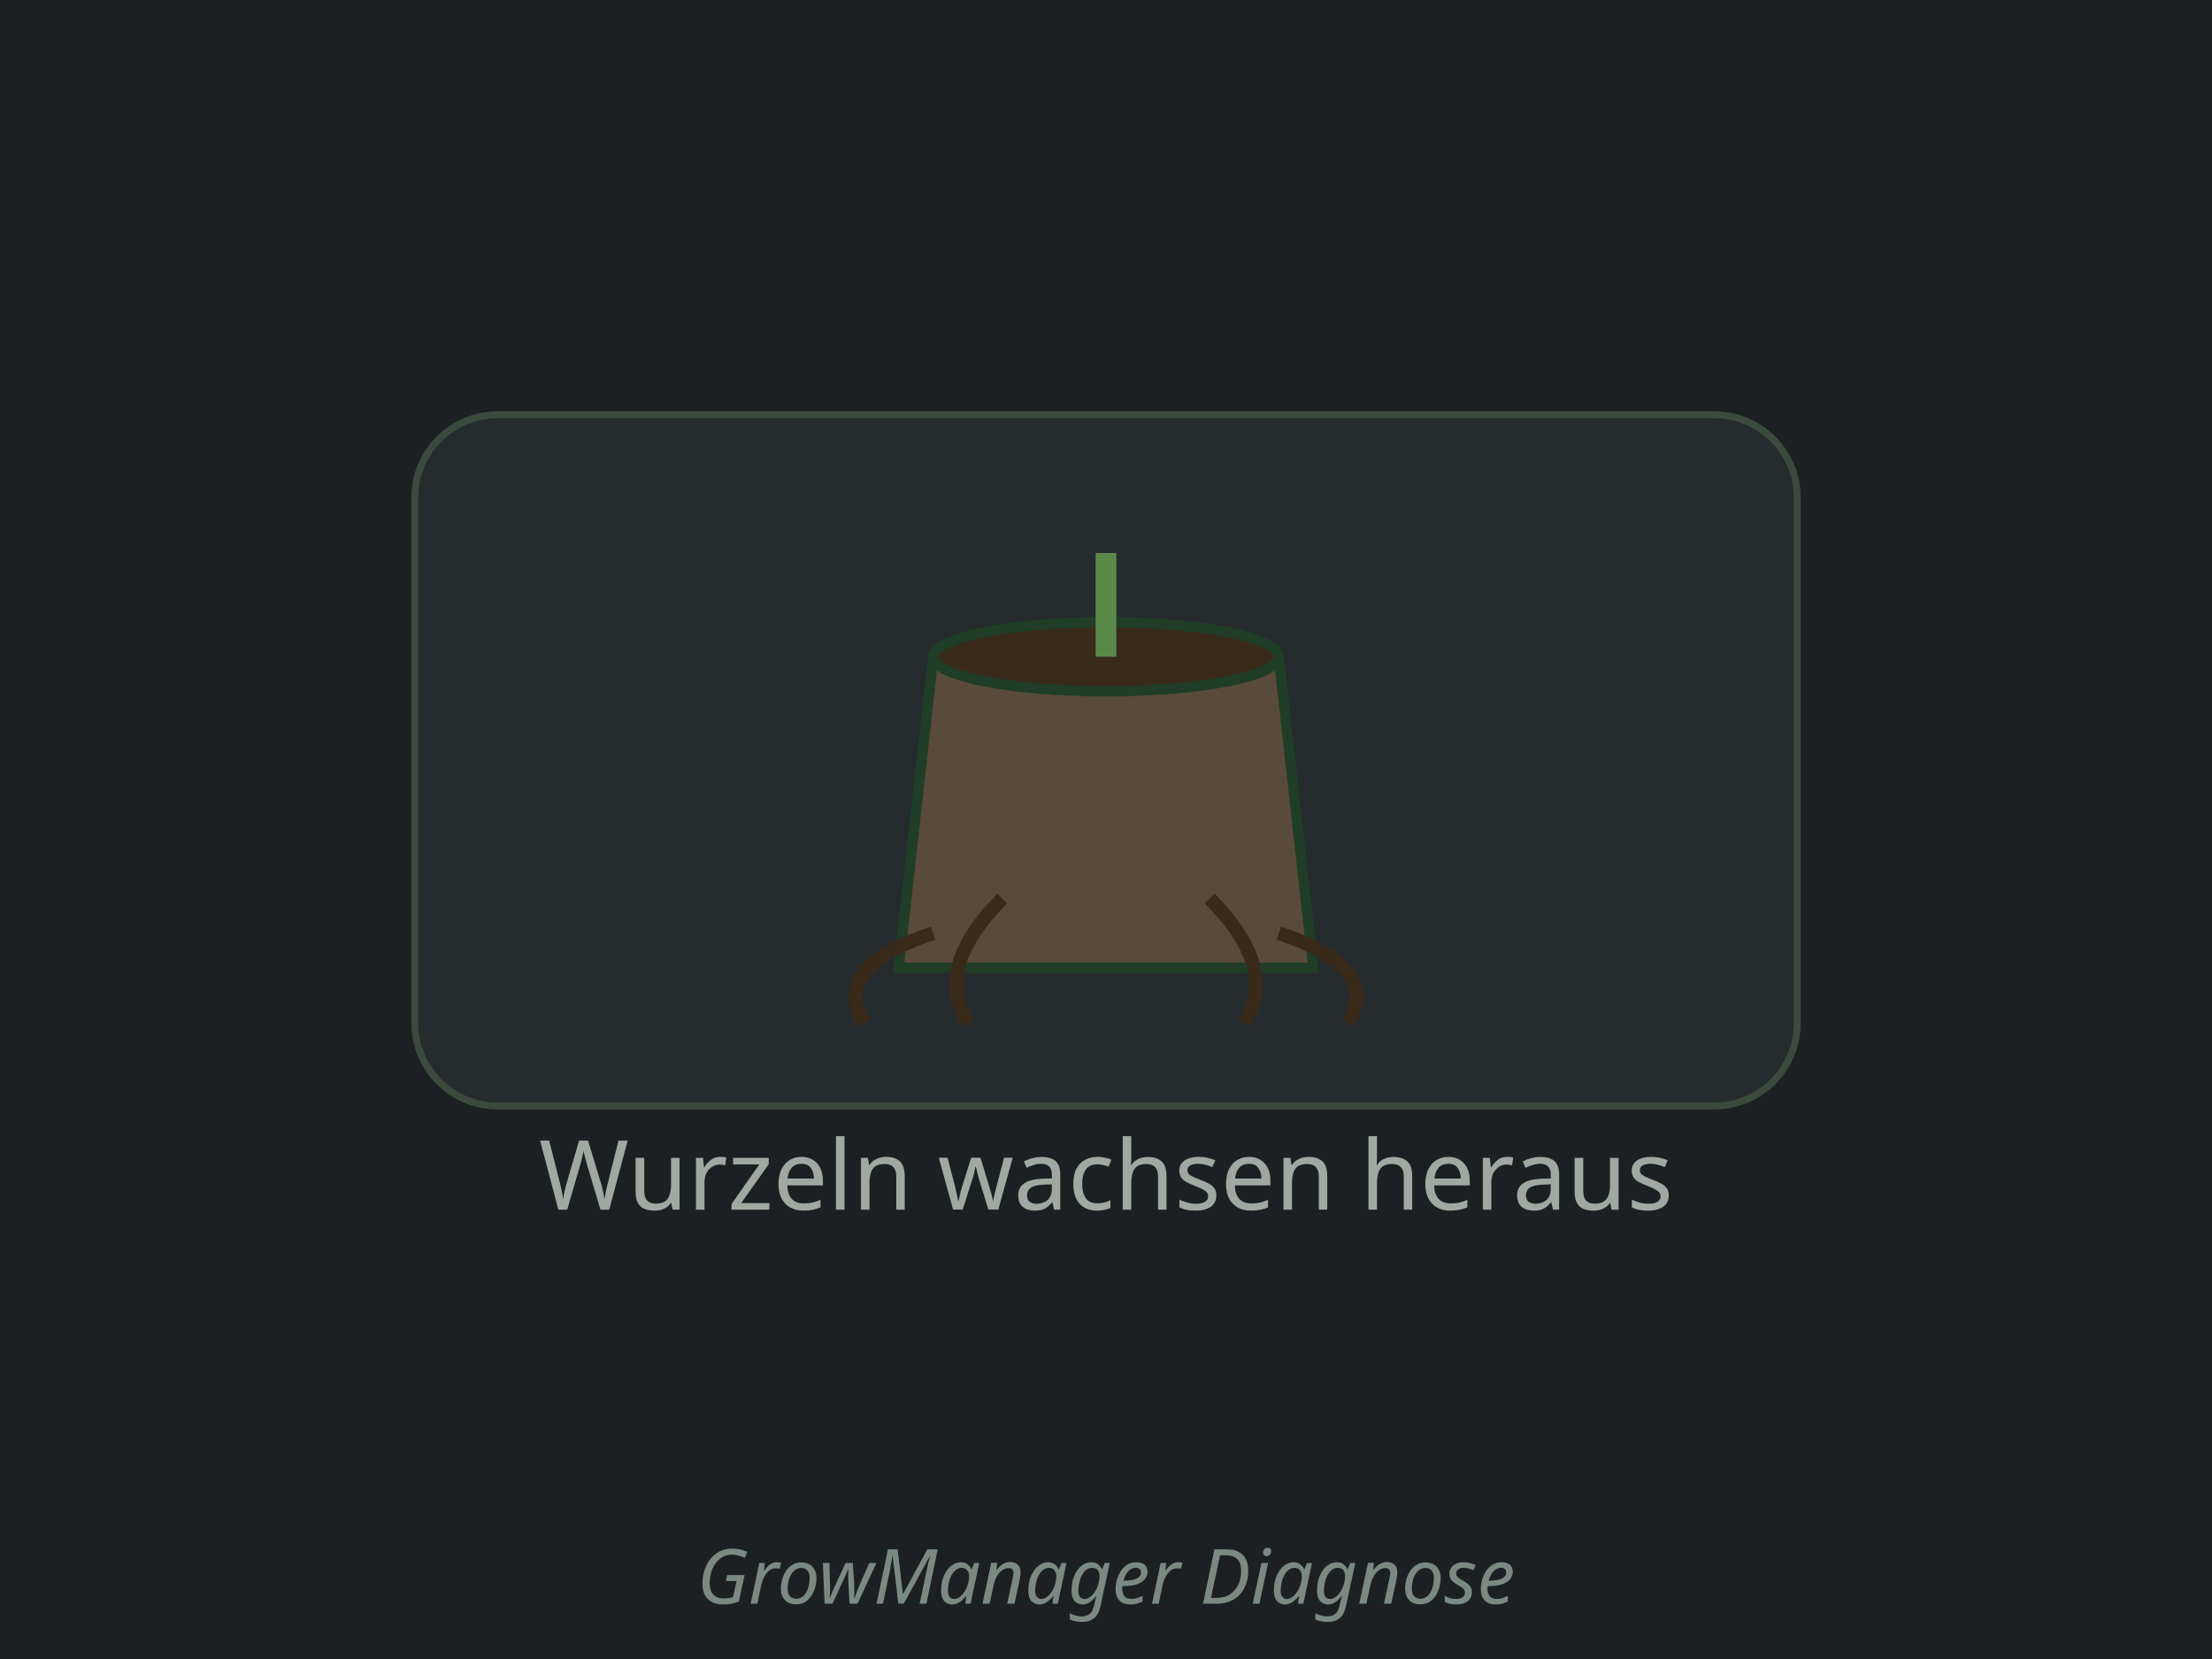
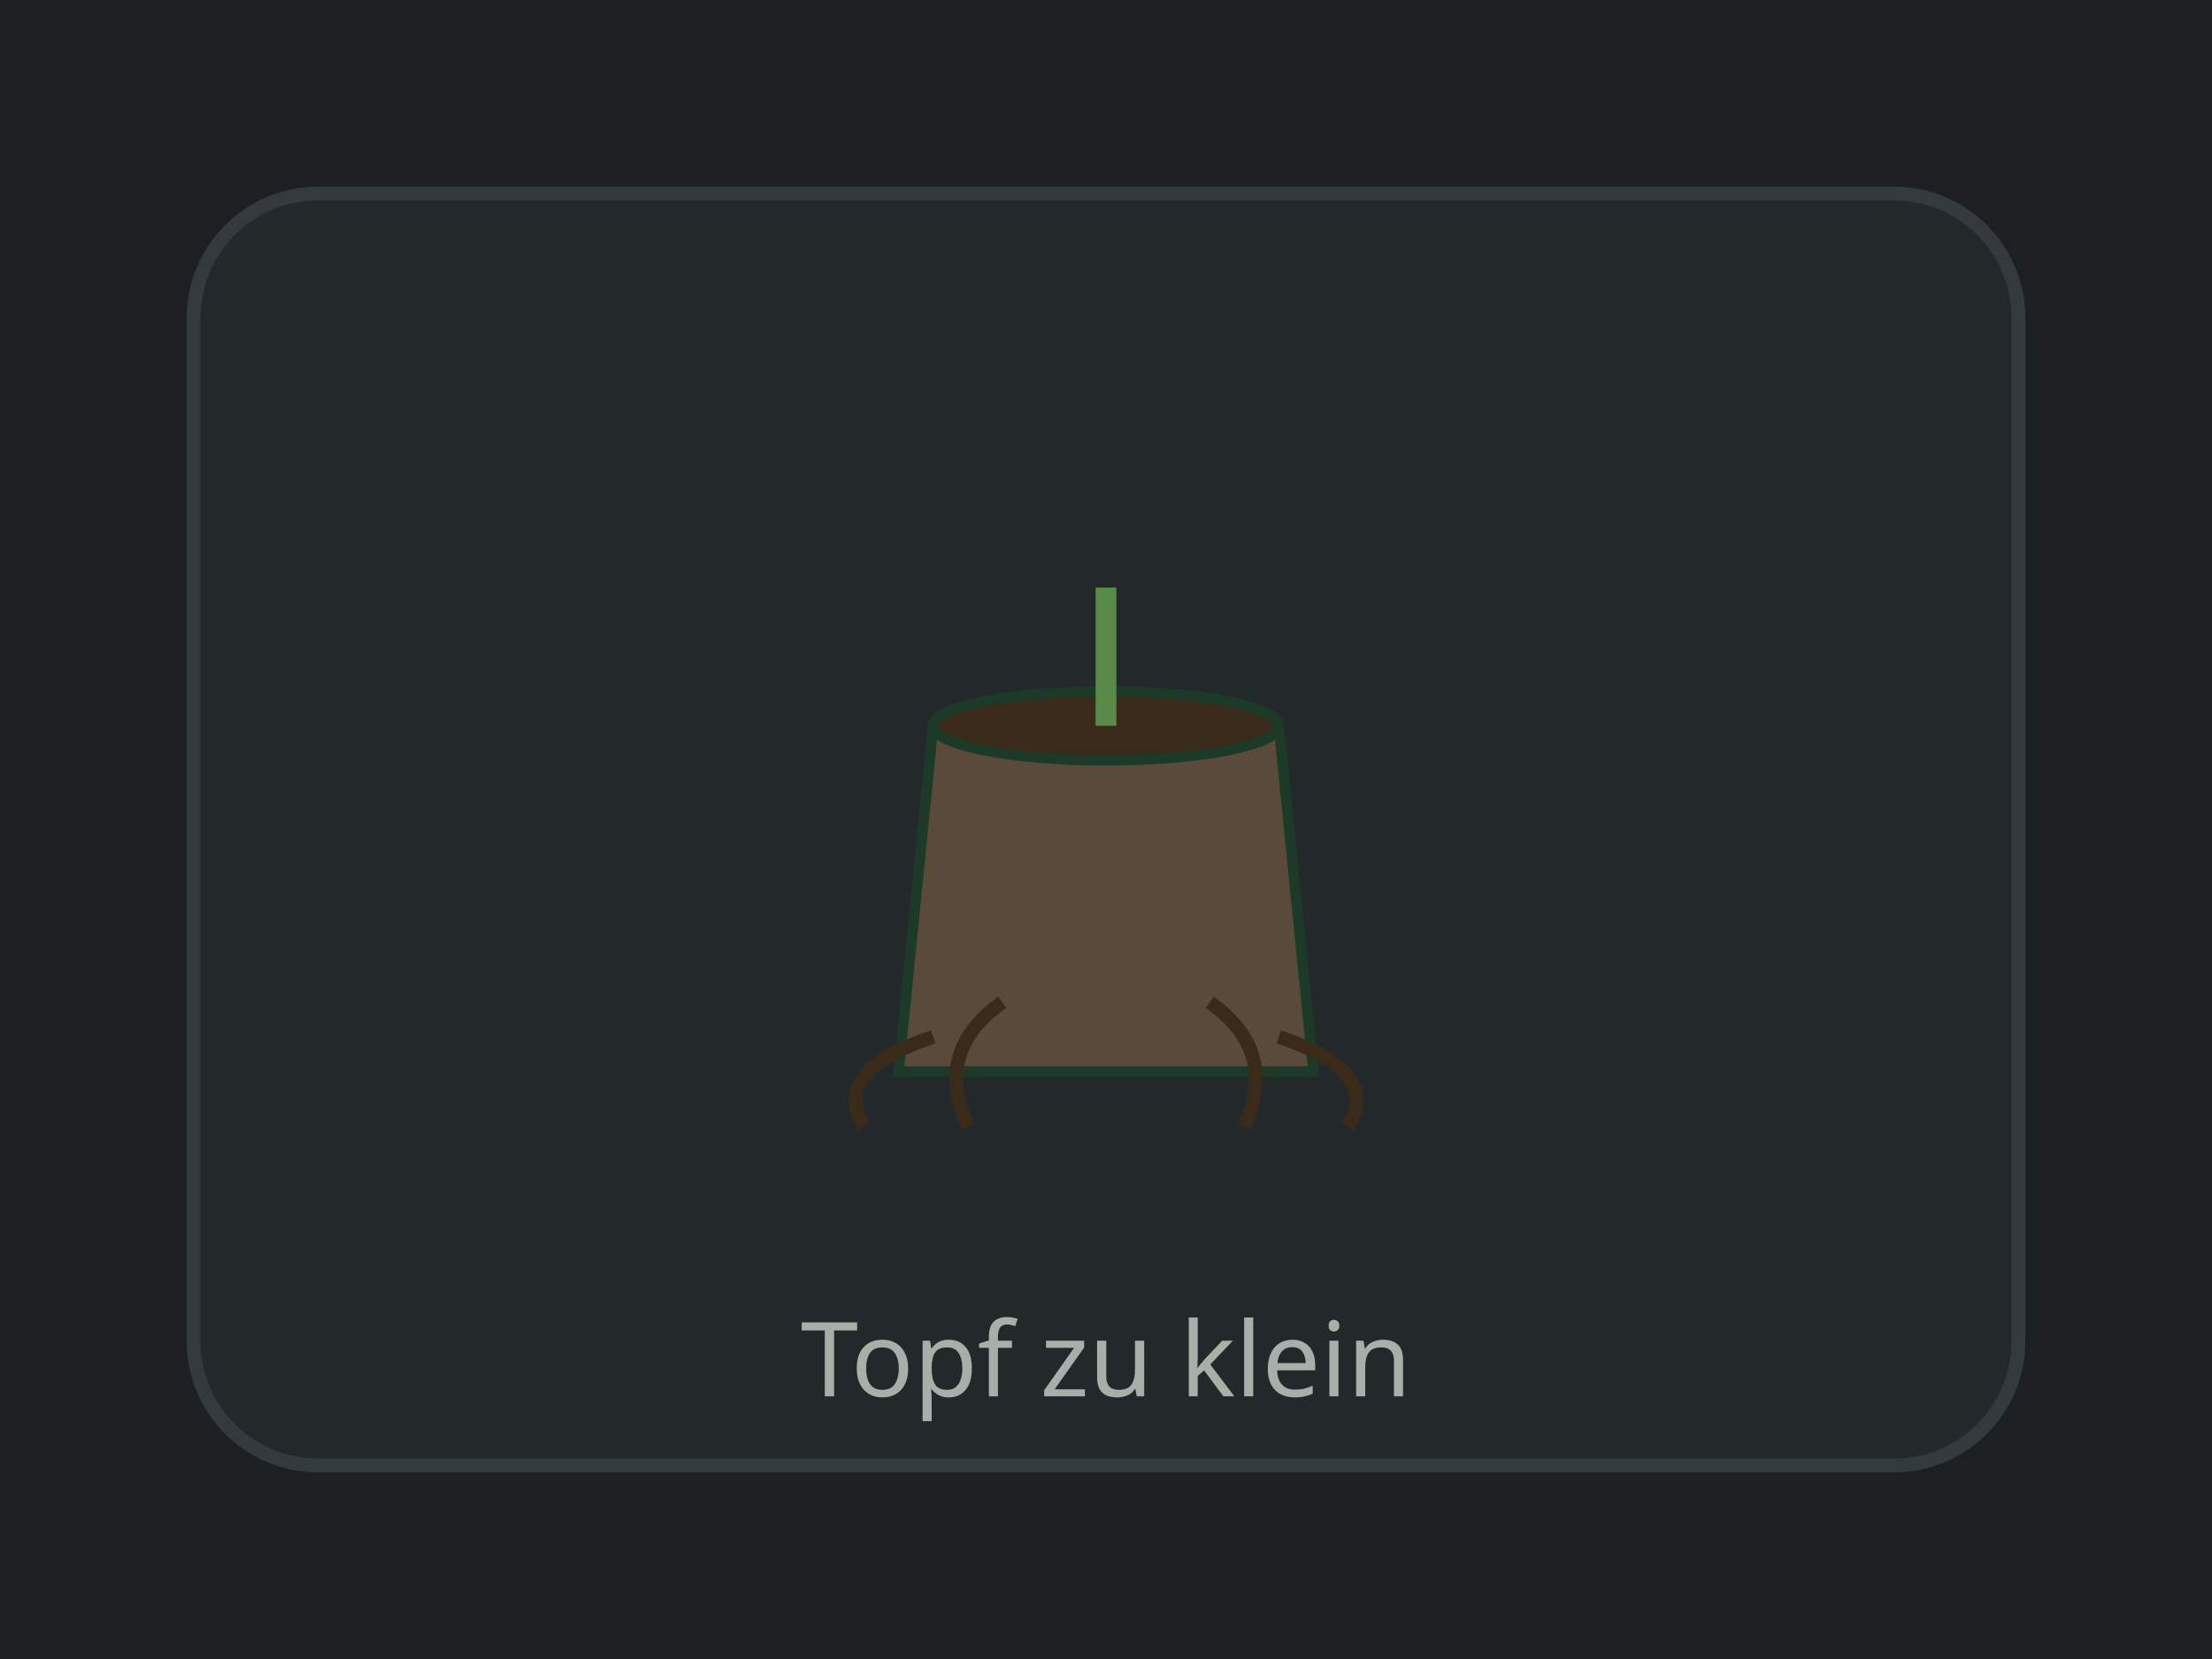
<svg xmlns="http://www.w3.org/2000/svg" viewBox="0 0 320 240" width="320" height="240">
  <rect width="320" height="240" fill="#1c2023" />
-   <rect x="60" y="60" width="200" height="100" rx="12" fill="#262b2e" stroke="#3a4a3d" />
-   <path d="M 130 140 L 135 95 L 185 95 L 190 140 Z" fill="#5a4a3a" stroke="#1f3d27" stroke-width="1.5" />
-   <ellipse cx="160" cy="95" rx="25" ry="5" fill="#3a2a1a" stroke="#1f3d27" stroke-width="1.5" />
-   <path d="M 135 135 Q 120 140 125 148" stroke="#3a2a1a" stroke-width="2" fill="none" />
-   <path d="M 185 135 Q 200 140 195 148" stroke="#3a2a1a" stroke-width="2" fill="none" />
-   <path d="M 145 130 Q 135 140 140 148" stroke="#3a2a1a" stroke-width="2" fill="none" />
-   <path d="M 175 130 Q 185 140 180 148" stroke="#3a2a1a" stroke-width="2" fill="none" />
-   <line x1="160" y1="95" x2="160" y2="80" stroke="#5a8a4a" stroke-width="3" />
-   <text x="160" y="175" text-anchor="middle" fill="#a0a8a2" font-size="14" font-family="sans-serif">Wurzeln wachsen heraus</text>
-   <text x="160" y="232" text-anchor="middle" fill="#7a8a82" font-size="11" font-family="sans-serif" font-style="italic">GrowManager Diagnose</text>
+   <rect x="28" y="28" width="264" height="184" rx="18" fill="#23282b" stroke="#333a3d" stroke-width="2" />
+   <g transform="translate(160,120)">
+     <path d="M -30 35 L -25 -15 L 25 -15 L 30 35 Z" fill="#5a4a3a" stroke="#1c3a27" stroke-width="1.5" />
+     <ellipse cx="0" cy="-15" rx="25" ry="5" fill="#3a2a1a" stroke="#1c3a27" stroke-width="1.5" />
+     <path d="M -25 30 Q -40 35 -35 43" stroke="#3a2a1a" stroke-width="2" fill="none" />
+     <path d="M 25 30 Q 40 35 35 43" stroke="#3a2a1a" stroke-width="2" fill="none" />
+     <path d="M -15 25 Q -25 32 -20 43" stroke="#3a2a1a" stroke-width="2" fill="none" />
+     <path d="M 15 25 Q 25 32 20 43" stroke="#3a2a1a" stroke-width="2" fill="none" />
+     <line x1="0" y1="-15" x2="0" y2="-35" stroke="#5a8a4a" stroke-width="3" />
+     <text x="0" y="82" text-anchor="middle" fill="#a7b0a8" font-size="15" font-family="sans-serif">Topf zu klein</text>
+   </g>
</svg>
